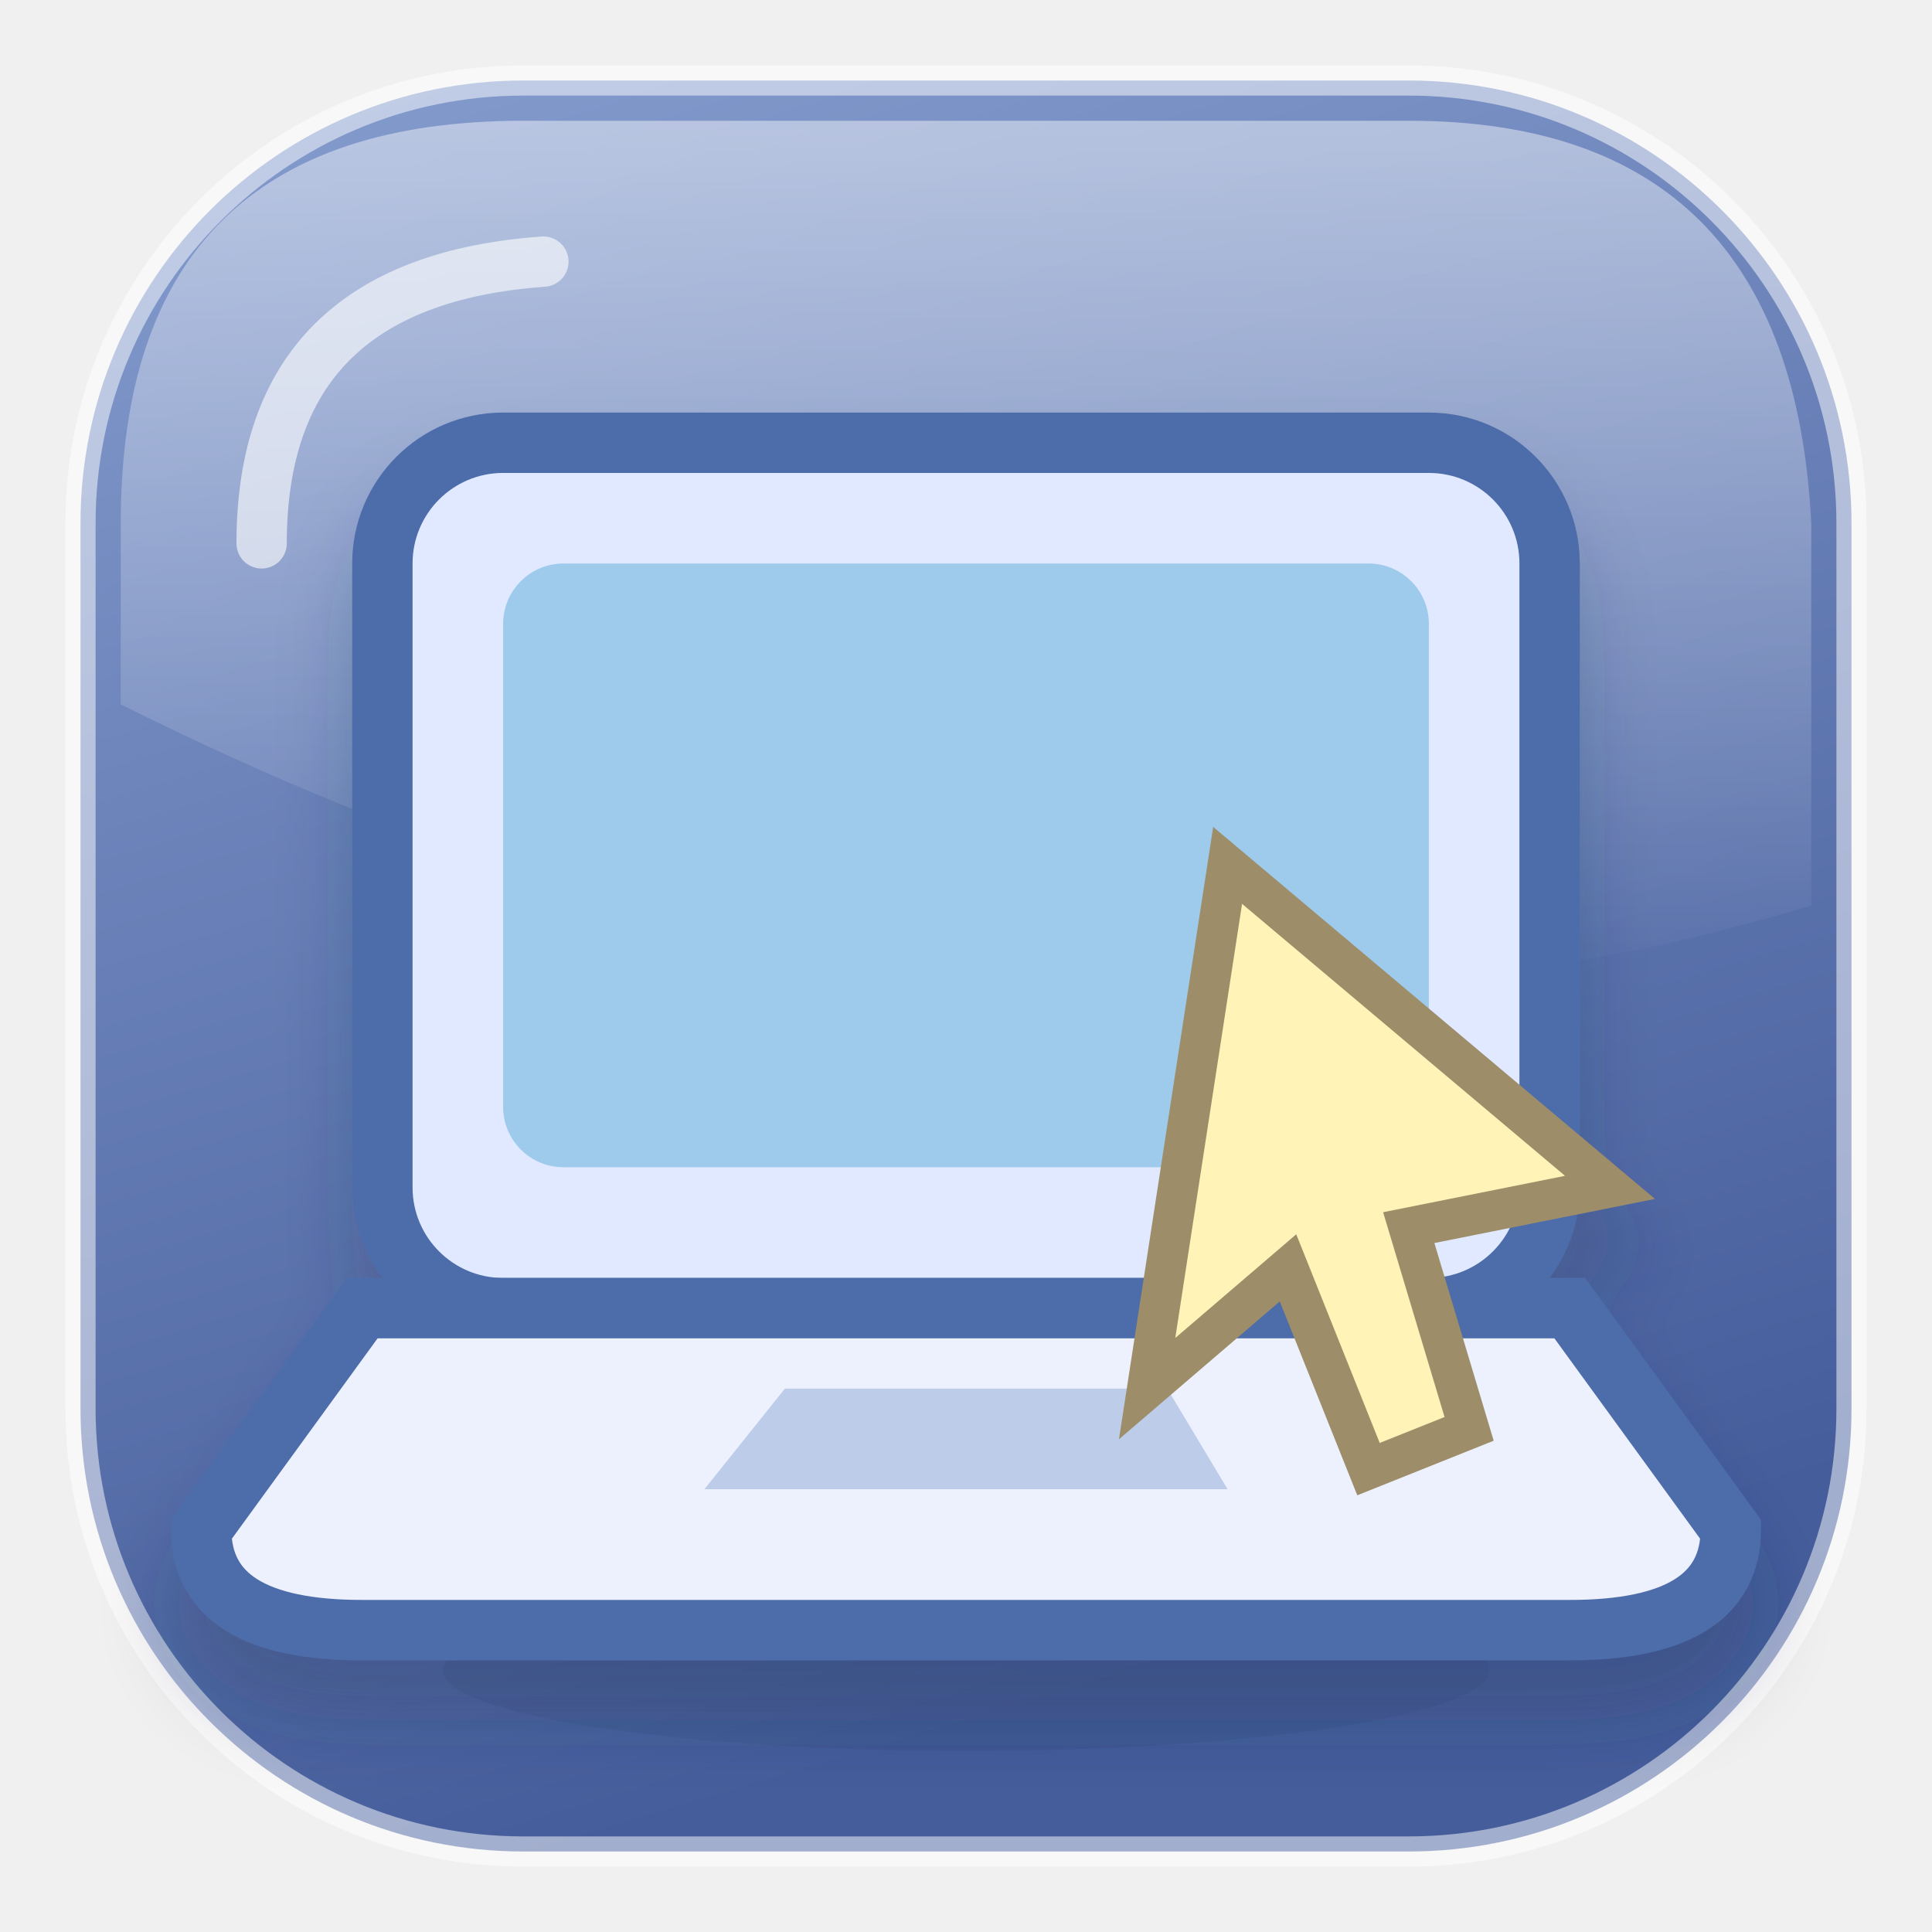
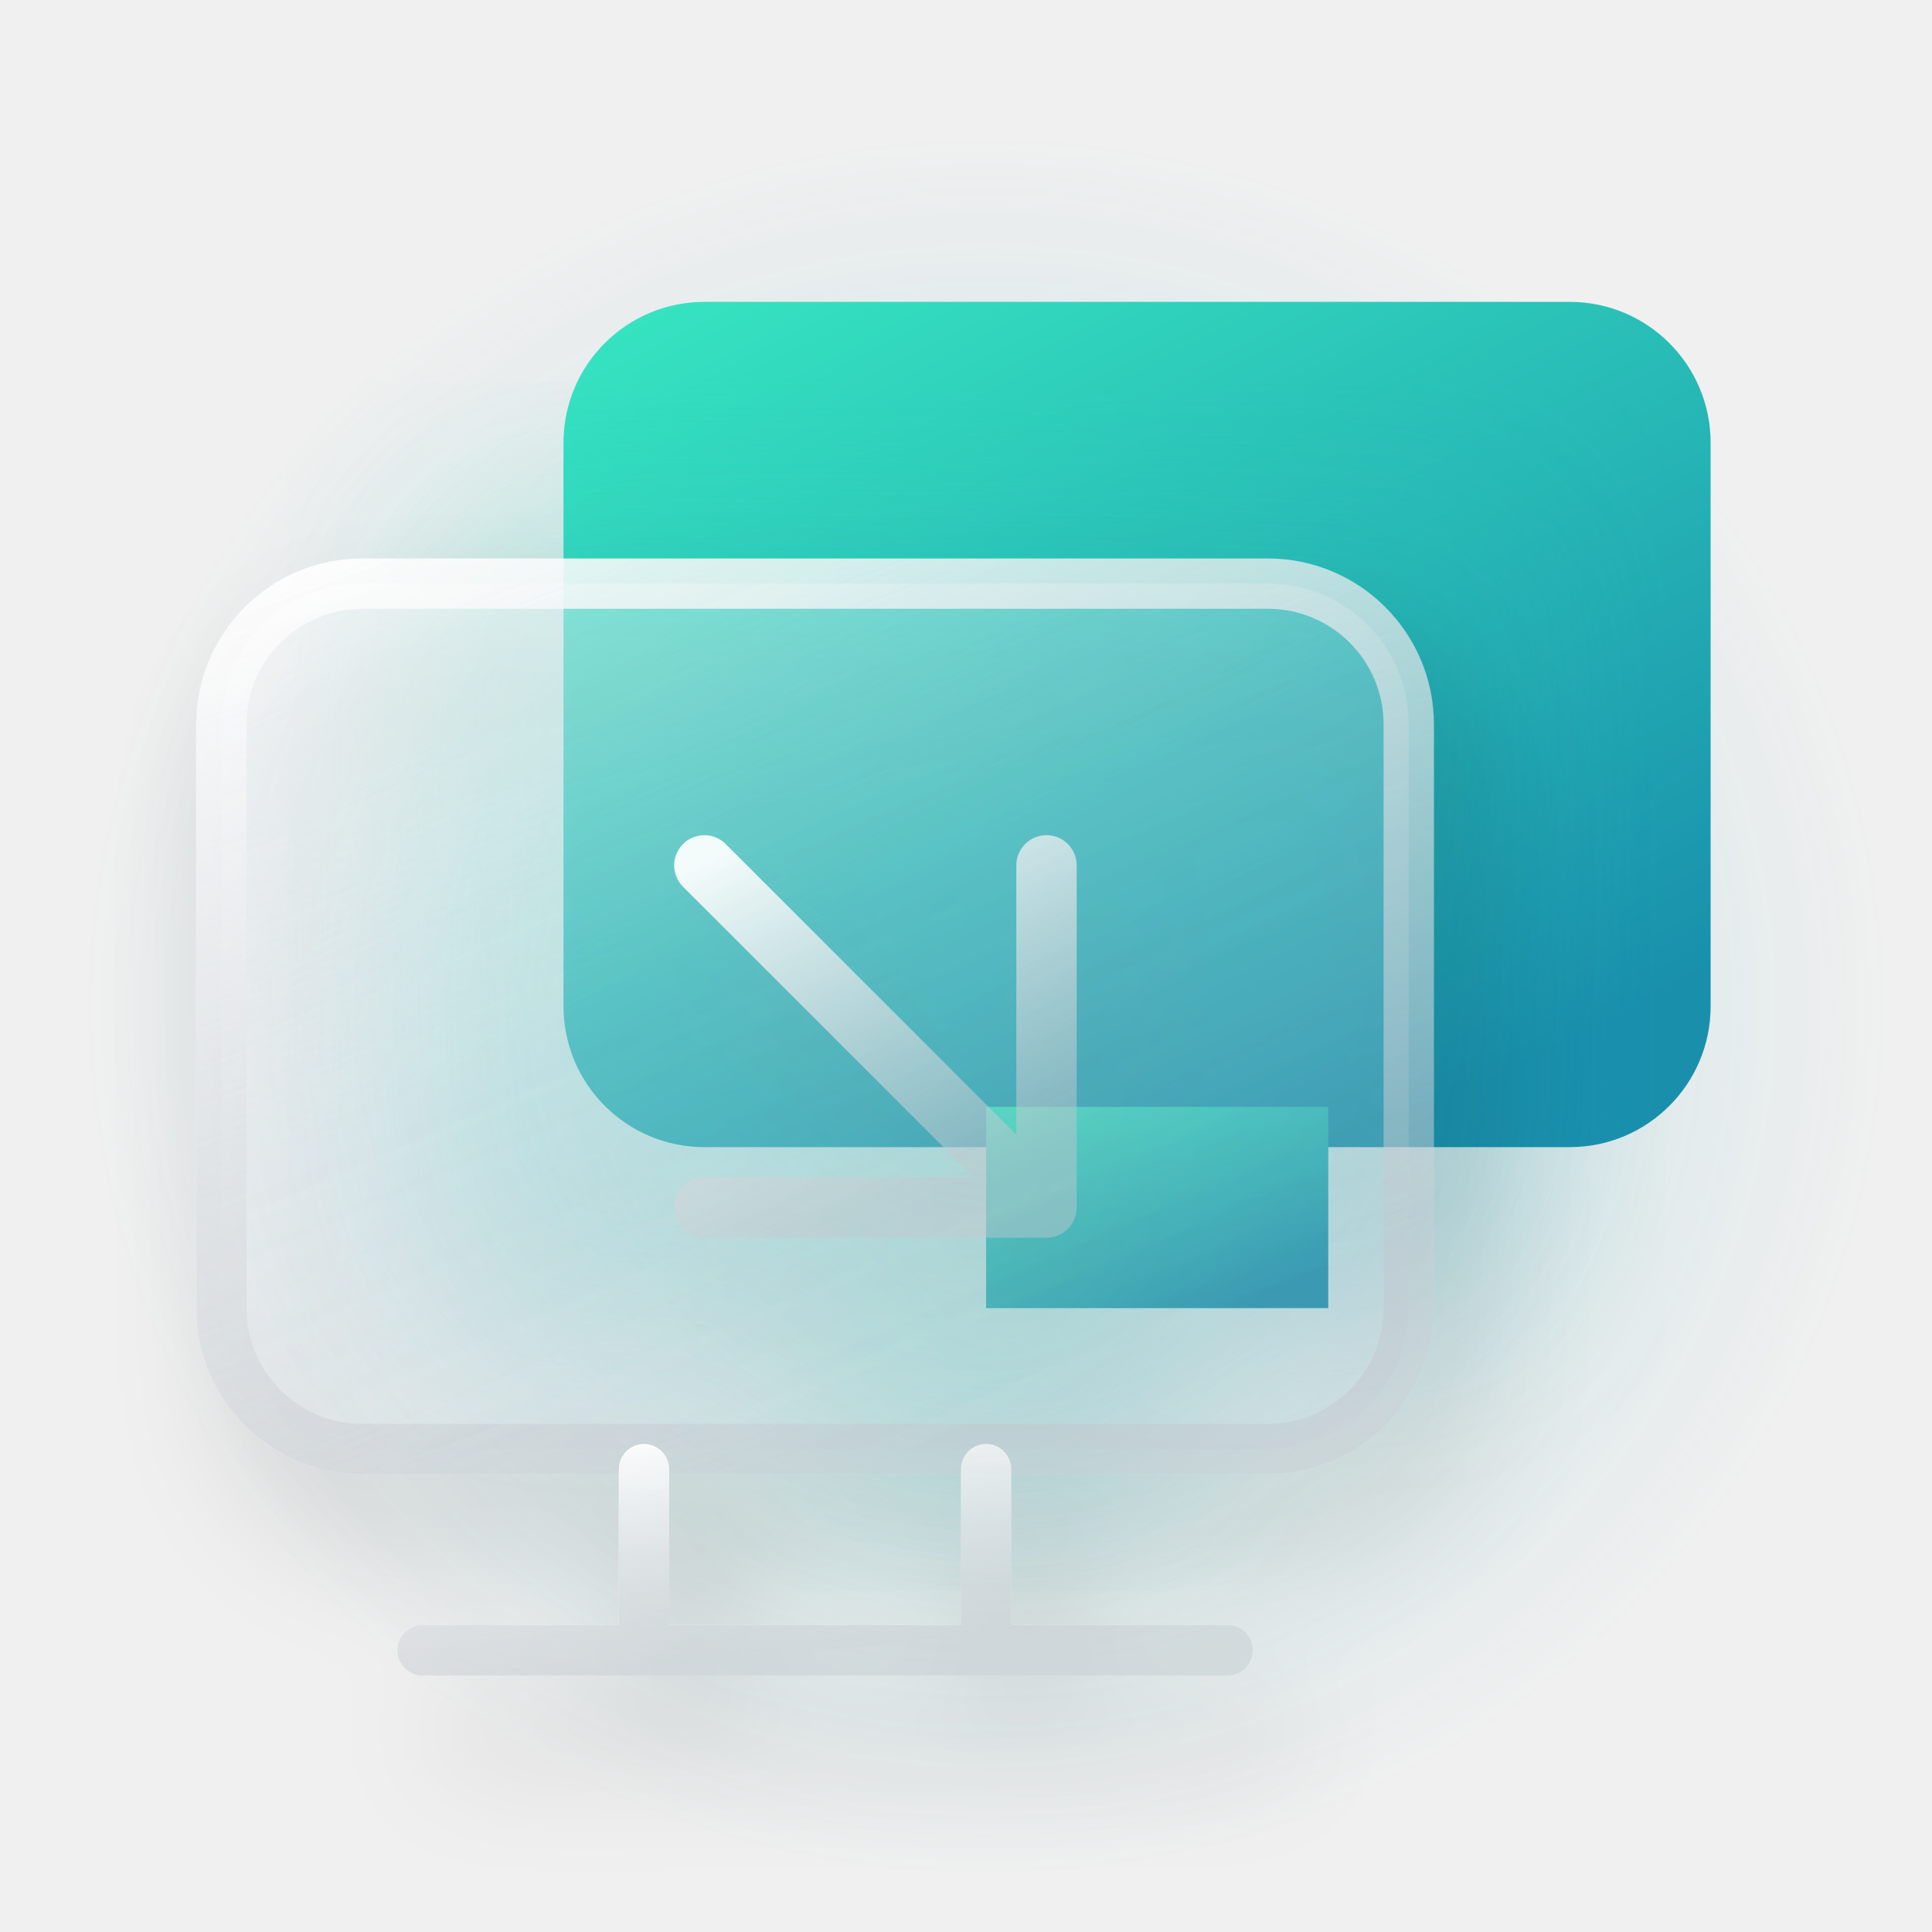
<svg xmlns="http://www.w3.org/2000/svg" viewBox="0 0 96 96">
  <defs>
-     <linearGradient id="tile" x2=".3" y2="1">
-       <stop stop-color="#859cce" />
-       <stop offset="1" stop-color="#455d9b" />
+     <linearGradient id="color" x1="0" y1="0" x2=".7" y2="1">
+       <stop stop-color="#37e7c1" />
+       <stop offset="1" stop-color="#198fac" />
    </linearGradient>
-     <linearGradient id="gloss" x2="0" y2="1">
-       <stop stop-color="#fff" stop-opacity=".45" />
-       <stop offset="1" stop-color="#fff" stop-opacity="0" />
+     <linearGradient id="glass" x1="0" y1="0" x2=".6" y2="1">
+       <stop stop-color="#ffffff" stop-opacity=".45" />
+       <stop offset=".5" stop-color="#f3f7ff" stop-opacity=".23" />
+       <stop offset="1" stop-color="#c3cfd9" stop-opacity=".18" />
    </linearGradient>
-     <filter id="shadow" x="-30%" y="-30%" width="160%" height="170%">
-       <feDropShadow dx="0" dy="3" stdDeviation="1.8" flood-color="#283055" flood-opacity=".23" />
+     <linearGradient id="edge" x1="0" y1="0" x2=".5" y2="1">
+       <stop stop-color="#fff" stop-opacity=".92" />
+       <stop offset="1" stop-color="#c2c8ce" stop-opacity=".48" />
+     </linearGradient>
+     <radialGradient id="glow">
+       <stop stop-color="#37e7c1" stop-opacity=".28" />
+       <stop offset="1" stop-color="#198fac" stop-opacity="0" />
+     </radialGradient>
+     <filter id="shadow" x="-40%" y="-40%" width="180%" height="180%">
+       <feDropShadow dy="4" stdDeviation="3" flood-opacity=".22" />
+     </filter>
+     <filter id="haze">
+       <feGaussianBlur stdDeviation="4" />
    </filter>
  </defs>
-   <rect x="4" y="4" width="88" height="88" rx="22" fill="url(#tile)" stroke="#fff" stroke-opacity=".5" stroke-width="1.5" />
-   <path d="M26 6H70Q89 6 90 26V45Q50 57 6 35V26Q6 6 26 6Z" fill="url(#gloss)" />
-   <ellipse cx="48" cy="83" rx="26" ry="4" fill="#23396a" opacity=".12" />
-   <g filter="url(#shadow)">
-     <rect x="19" y="22" width="58" height="43" rx="6" fill="#e0e9ff" stroke="#4d6caa" stroke-width="3" />
-     <rect x="25" y="28" width="46" height="30" rx="3" fill="#9ecbeb" />
-     <path d="M18 65H78L86 76Q86 81 78 81H18Q10 81 10 76Z" fill="#edf1fd" stroke="#4d6caa" stroke-width="3" />
-     <path d="M39 69H58L61 74H35Z" fill="#bdcce9" />
-     <path d="M61 43L80 59 70 61 73 71 68 73 64 63 57 69Z" fill="#fff3b7" stroke="#9d8d69" stroke-width="2" />
+   <ellipse cx="49" cy="50" rx="45" ry="44" fill="url(#glow)" />
+   <g fill="url(#color)">
+     <rect x="28" y="15" width="57" height="42" rx="7" />
+     <path d="M49 55v10h17V55" />
  </g>
-   <path d="M13 27Q13 14 27 13" stroke="white" opacity=".6" stroke-width="2.5" stroke-linecap="round" fill="none" />
+   <g fill="url(#color)" opacity=".18" filter="url(#haze)" transform="translate(-8 9)">
+     <rect x="28" y="15" width="57" height="42" rx="7" />
+     <path d="M49 55v10h17V55" />
+   </g>
+   <g fill="url(#glass)" stroke="url(#edge)" stroke-width="2.5" stroke-linejoin="round" stroke-linecap="round" filter="url(#shadow)">
+     <rect x="11" y="29" width="59" height="43" rx="7" />
+     <path d="M32 73v9H21h40H49v-9" fill="none" />
+     <path d="m35 43 17 17m0-17v17H35" fill="none" stroke-width="3" />
+   </g>
</svg>
